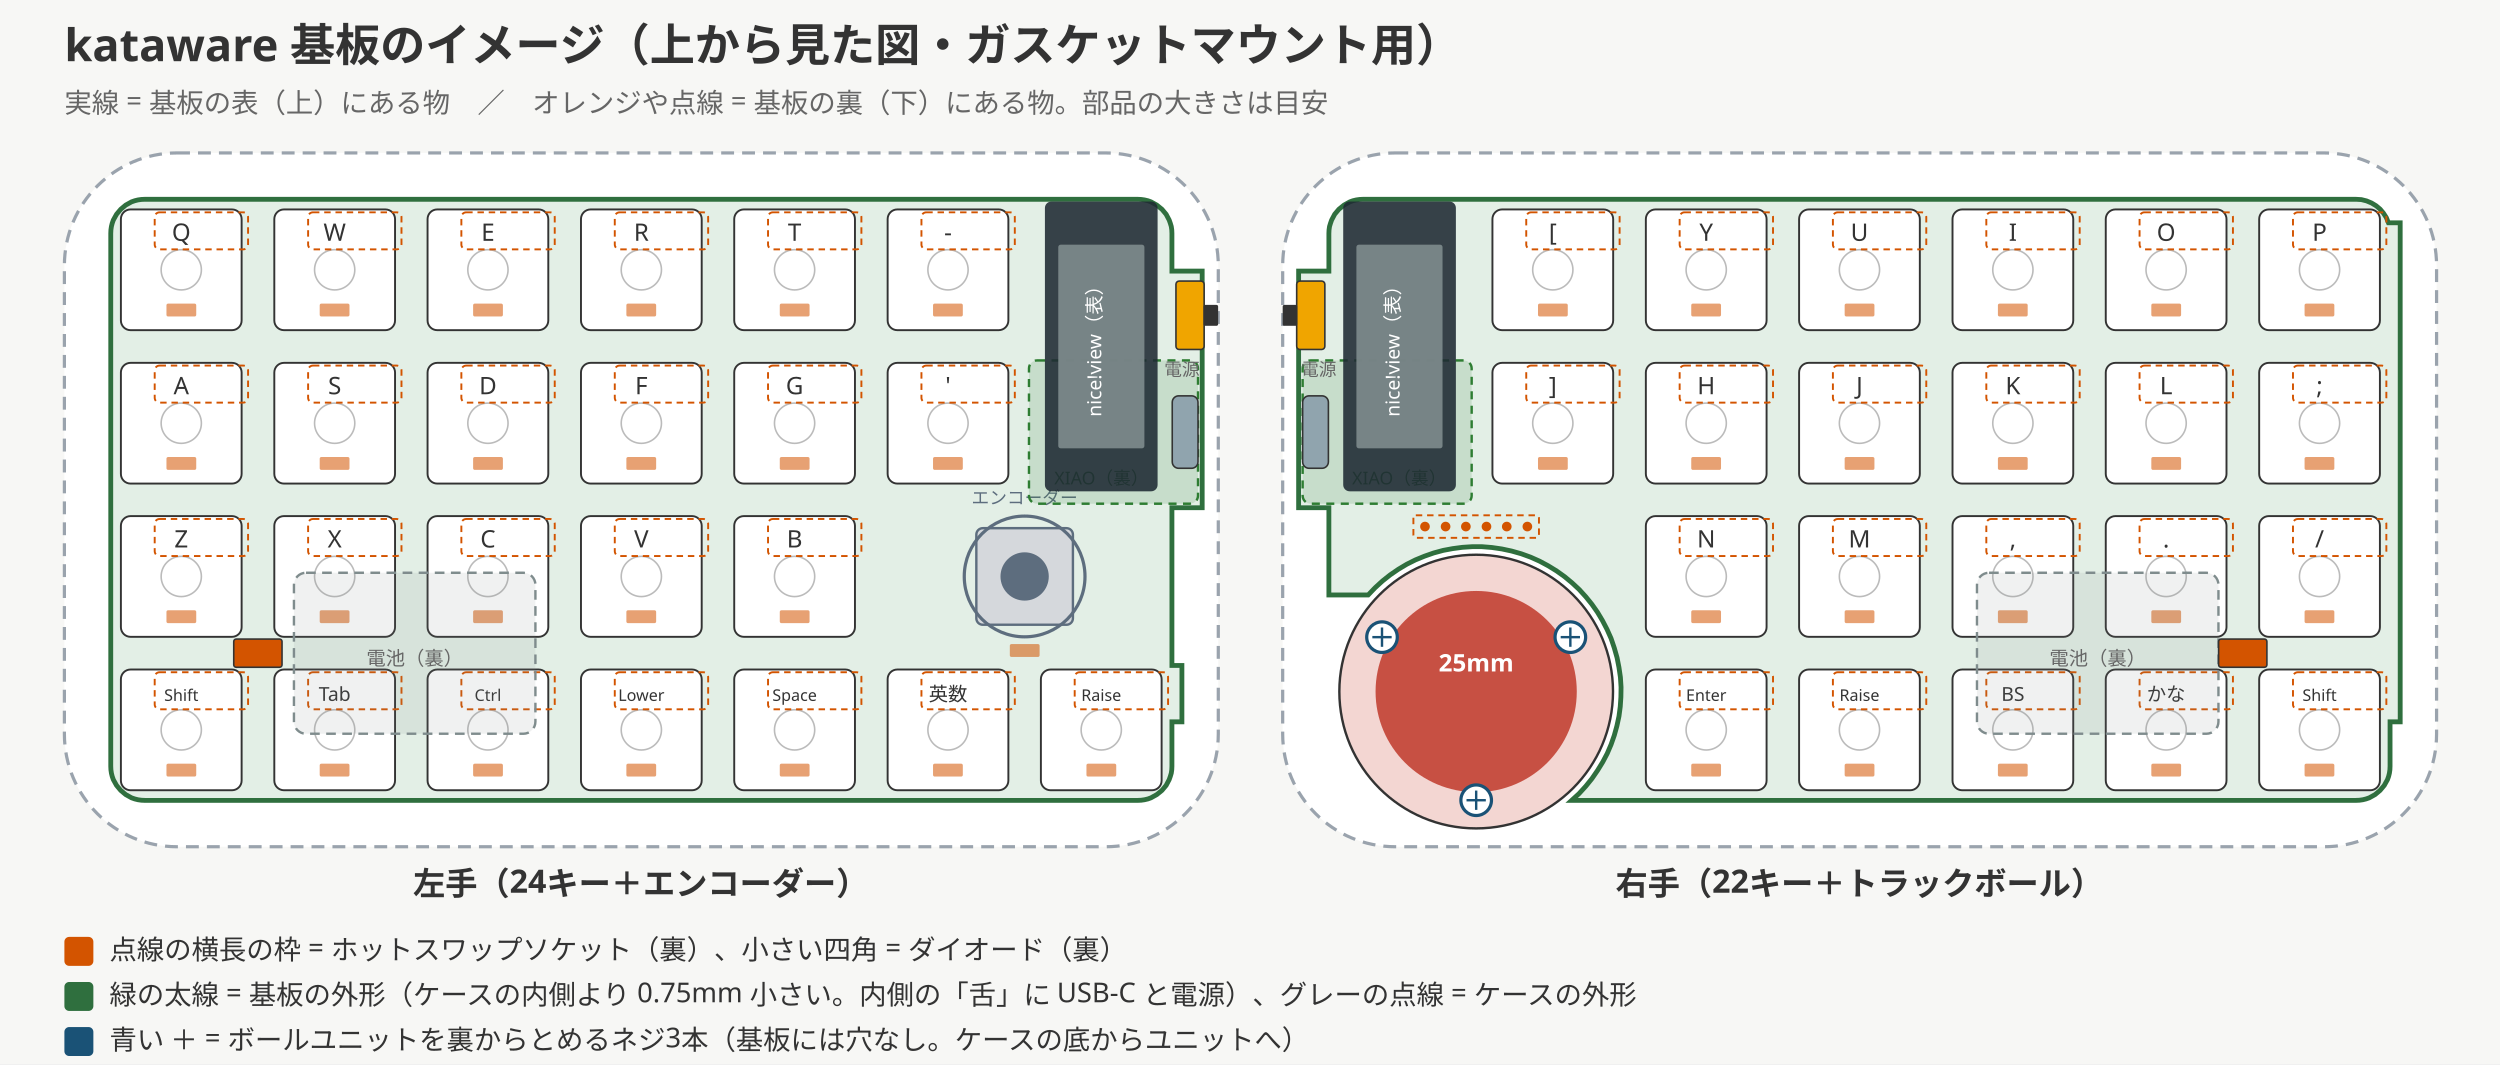
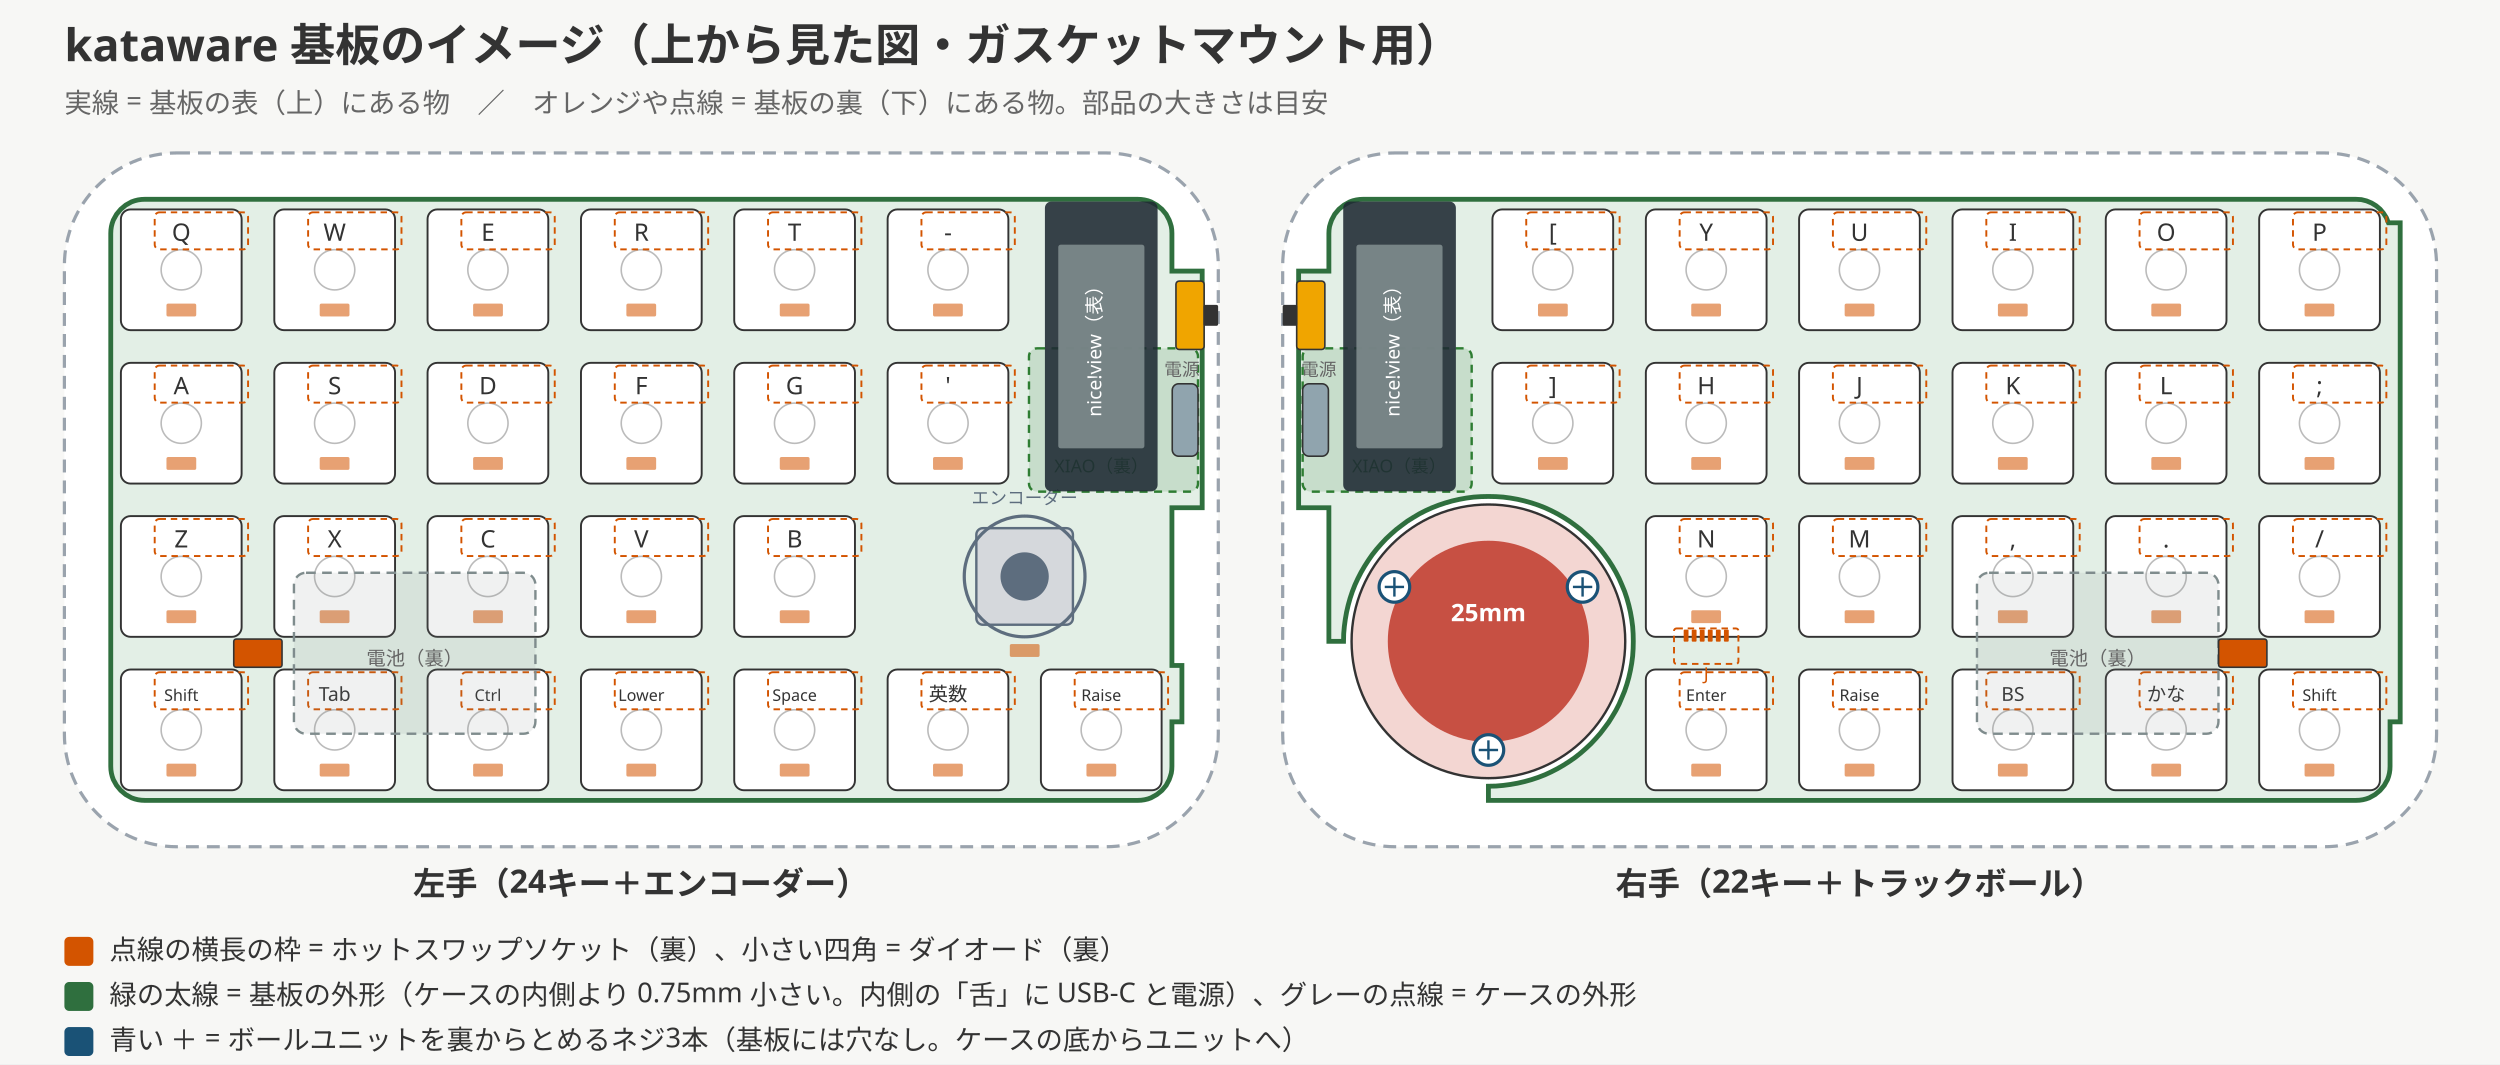
<svg xmlns="http://www.w3.org/2000/svg" width="1553" height="661" viewBox="0 0 1553 661" font-family="IPAPGothic, IPAGothic, sans-serif">
  <rect width="100%" height="100%" fill="#f7f7f5" />
  <text x="40" y="38" font-size="28" font-weight="bold" fill="#333">kataware 基板のイメージ（上から見た図・ガスケットマウント用）</text>
  <text x="40" y="70" font-size="17" fill="#666">実線 = 基板の表（上）にある物　／　オレンジや点線 = 基板の裏（下）にある物。部品の大きさは目安</text>
  <rect x="40.0" y="95.0" width="716.8" height="431.0" rx="70.0" fill="#ffffff" fill-opacity="1.0" stroke="#9aa3ad" stroke-width="2" stroke-dasharray="8 5" />
  <path d="M90.0,497.2 L87.8,497.1 L85.7,496.8 L83.7,496.3 L81.7,495.6 L78.1,493.6 L75.0,491.0 L72.4,487.9 L70.4,484.3 L69.7,482.3 L69.2,480.3 L68.9,478.2 L68.8,476.0 L68.8,145.0 L68.9,142.8 L69.2,140.7 L69.7,138.7 L70.4,136.7 L72.4,133.1 L75.0,130.0 L78.1,127.4 L81.7,125.4 L83.7,124.7 L85.7,124.2 L87.8,123.9 L90.0,123.8 L706.8,123.8 L708.9,123.9 L711.0,124.2 L713.1,124.7 L715.0,125.4 L718.6,127.4 L721.8,130.0 L724.4,133.1 L726.3,136.7 L727.0,138.7 L727.6,140.7 L727.9,142.8 L728.0,145.0 L728.0,168.4 L746.8,168.4 L746.8,315.4 L728.0,315.4 L728.0,413.4 L734.2,413.4 L734.2,448.4 L728.0,448.4 L728.0,476.0 L727.9,478.2 L727.6,480.3 L727.0,482.3 L726.3,484.3 L724.4,487.9 L721.8,491.0 L718.6,493.6 L715.0,495.6 L713.1,496.3 L711.0,496.8 L708.9,497.1 L706.8,497.2 L90.0,497.2 Z" fill="#e3efe6" stroke="#2f6f3e" stroke-width="3" />
  <rect x="75.1" y="415.9" width="75.0" height="75.0" rx="6.0" fill="#ffffff" fill-opacity="1.0" stroke="#333" stroke-width="1.2" />
  <circle cx="112.6" cy="453.4" r="12.5" fill="none" fill-opacity="1.0" stroke="#bbb" stroke-width="1" />
  <text x="112.6" y="435.4" font-size="10" text-anchor="middle" fill="#333" font-weight="normal">Shift</text>
  <rect x="96.1" y="417.6" width="58.0" height="23.0" rx="3.0" fill="none" fill-opacity="1.0" stroke="#d35400" stroke-width="1.2" stroke-dasharray="4 3" />
  <rect x="103.4" y="474.4" width="18.5" height="8.0" rx="1.0" fill="#d35400" fill-opacity="0.55" />
  <rect x="75.1" y="320.6" width="75.0" height="75.0" rx="6.0" fill="#ffffff" fill-opacity="1.0" stroke="#333" stroke-width="1.2" />
  <circle cx="112.6" cy="358.1" r="12.5" fill="none" fill-opacity="1.0" stroke="#bbb" stroke-width="1" />
  <text x="112.6" y="340.1" font-size="15" text-anchor="middle" fill="#333" font-weight="normal">Z</text>
  <rect x="96.1" y="322.4" width="58.0" height="23.0" rx="3.0" fill="none" fill-opacity="1.0" stroke="#d35400" stroke-width="1.2" stroke-dasharray="4 3" />
  <rect x="103.4" y="379.1" width="18.5" height="8.0" rx="1.0" fill="#d35400" fill-opacity="0.55" />
  <rect x="75.1" y="225.4" width="75.0" height="75.0" rx="6.0" fill="#ffffff" fill-opacity="1.0" stroke="#333" stroke-width="1.2" />
  <circle cx="112.6" cy="262.9" r="12.5" fill="none" fill-opacity="1.0" stroke="#bbb" stroke-width="1" />
  <text x="112.6" y="244.9" font-size="15" text-anchor="middle" fill="#333" font-weight="normal">A</text>
  <rect x="96.1" y="227.1" width="58.0" height="23.0" rx="3.0" fill="none" fill-opacity="1.0" stroke="#d35400" stroke-width="1.2" stroke-dasharray="4 3" />
  <rect x="103.4" y="283.9" width="18.5" height="8.0" rx="1.0" fill="#d35400" fill-opacity="0.55" />
  <rect x="75.1" y="130.1" width="75.0" height="75.0" rx="6.0" fill="#ffffff" fill-opacity="1.0" stroke="#333" stroke-width="1.2" />
  <circle cx="112.6" cy="167.6" r="12.5" fill="none" fill-opacity="1.0" stroke="#bbb" stroke-width="1" />
  <text x="112.6" y="149.6" font-size="15" text-anchor="middle" fill="#333" font-weight="normal">Q</text>
  <rect x="96.1" y="131.9" width="58.0" height="23.0" rx="3.0" fill="none" fill-opacity="1.0" stroke="#d35400" stroke-width="1.2" stroke-dasharray="4 3" />
  <rect x="103.4" y="188.6" width="18.5" height="8.0" rx="1.0" fill="#d35400" fill-opacity="0.55" />
  <rect x="170.4" y="415.9" width="75.0" height="75.0" rx="6.0" fill="#ffffff" fill-opacity="1.0" stroke="#333" stroke-width="1.2" />
  <circle cx="207.9" cy="453.4" r="12.5" fill="none" fill-opacity="1.0" stroke="#bbb" stroke-width="1" />
  <text x="207.9" y="435.4" font-size="12" text-anchor="middle" fill="#333" font-weight="normal">Tab</text>
  <rect x="191.4" y="417.6" width="58.0" height="23.0" rx="3.0" fill="none" fill-opacity="1.0" stroke="#d35400" stroke-width="1.2" stroke-dasharray="4 3" />
  <rect x="198.6" y="474.4" width="18.5" height="8.0" rx="1.0" fill="#d35400" fill-opacity="0.55" />
  <rect x="170.4" y="320.6" width="75.0" height="75.0" rx="6.0" fill="#ffffff" fill-opacity="1.0" stroke="#333" stroke-width="1.2" />
  <circle cx="207.9" cy="358.1" r="12.5" fill="none" fill-opacity="1.0" stroke="#bbb" stroke-width="1" />
  <text x="207.9" y="340.1" font-size="15" text-anchor="middle" fill="#333" font-weight="normal">X</text>
  <rect x="191.4" y="322.4" width="58.0" height="23.0" rx="3.0" fill="none" fill-opacity="1.0" stroke="#d35400" stroke-width="1.2" stroke-dasharray="4 3" />
  <rect x="198.6" y="379.1" width="18.5" height="8.0" rx="1.0" fill="#d35400" fill-opacity="0.55" />
  <rect x="170.4" y="225.4" width="75.0" height="75.0" rx="6.0" fill="#ffffff" fill-opacity="1.0" stroke="#333" stroke-width="1.2" />
  <circle cx="207.9" cy="262.9" r="12.5" fill="none" fill-opacity="1.0" stroke="#bbb" stroke-width="1" />
  <text x="207.9" y="244.9" font-size="15" text-anchor="middle" fill="#333" font-weight="normal">S</text>
  <rect x="191.4" y="227.1" width="58.0" height="23.0" rx="3.0" fill="none" fill-opacity="1.0" stroke="#d35400" stroke-width="1.2" stroke-dasharray="4 3" />
  <rect x="198.6" y="283.9" width="18.5" height="8.0" rx="1.0" fill="#d35400" fill-opacity="0.55" />
  <rect x="170.4" y="130.1" width="75.0" height="75.0" rx="6.0" fill="#ffffff" fill-opacity="1.0" stroke="#333" stroke-width="1.2" />
  <circle cx="207.9" cy="167.6" r="12.5" fill="none" fill-opacity="1.0" stroke="#bbb" stroke-width="1" />
  <text x="207.9" y="149.6" font-size="15" text-anchor="middle" fill="#333" font-weight="normal">W</text>
  <rect x="191.4" y="131.9" width="58.0" height="23.0" rx="3.0" fill="none" fill-opacity="1.0" stroke="#d35400" stroke-width="1.2" stroke-dasharray="4 3" />
  <rect x="198.6" y="188.6" width="18.5" height="8.0" rx="1.0" fill="#d35400" fill-opacity="0.55" />
  <rect x="265.6" y="415.9" width="75.0" height="75.0" rx="6.0" fill="#ffffff" fill-opacity="1.0" stroke="#333" stroke-width="1.2" />
  <circle cx="303.1" cy="453.4" r="12.5" fill="none" fill-opacity="1.0" stroke="#bbb" stroke-width="1" />
  <text x="303.1" y="435.4" font-size="10" text-anchor="middle" fill="#333" font-weight="normal">Ctrl</text>
  <rect x="286.6" y="417.6" width="58.0" height="23.0" rx="3.0" fill="none" fill-opacity="1.0" stroke="#d35400" stroke-width="1.2" stroke-dasharray="4 3" />
  <rect x="293.9" y="474.4" width="18.5" height="8.0" rx="1.0" fill="#d35400" fill-opacity="0.55" />
  <rect x="265.6" y="320.6" width="75.0" height="75.0" rx="6.0" fill="#ffffff" fill-opacity="1.0" stroke="#333" stroke-width="1.2" />
  <circle cx="303.1" cy="358.1" r="12.5" fill="none" fill-opacity="1.0" stroke="#bbb" stroke-width="1" />
  <text x="303.1" y="340.1" font-size="15" text-anchor="middle" fill="#333" font-weight="normal">C</text>
  <rect x="286.6" y="322.4" width="58.0" height="23.0" rx="3.0" fill="none" fill-opacity="1.0" stroke="#d35400" stroke-width="1.2" stroke-dasharray="4 3" />
  <rect x="293.9" y="379.1" width="18.5" height="8.0" rx="1.0" fill="#d35400" fill-opacity="0.55" />
  <rect x="265.6" y="225.4" width="75.0" height="75.0" rx="6.0" fill="#ffffff" fill-opacity="1.0" stroke="#333" stroke-width="1.2" />
  <circle cx="303.1" cy="262.9" r="12.5" fill="none" fill-opacity="1.0" stroke="#bbb" stroke-width="1" />
  <text x="303.1" y="244.9" font-size="15" text-anchor="middle" fill="#333" font-weight="normal">D</text>
  <rect x="286.6" y="227.1" width="58.0" height="23.0" rx="3.0" fill="none" fill-opacity="1.0" stroke="#d35400" stroke-width="1.2" stroke-dasharray="4 3" />
  <rect x="293.9" y="283.9" width="18.5" height="8.0" rx="1.0" fill="#d35400" fill-opacity="0.55" />
  <rect x="265.6" y="130.1" width="75.0" height="75.0" rx="6.0" fill="#ffffff" fill-opacity="1.0" stroke="#333" stroke-width="1.2" />
  <circle cx="303.1" cy="167.6" r="12.5" fill="none" fill-opacity="1.0" stroke="#bbb" stroke-width="1" />
  <text x="303.1" y="149.6" font-size="15" text-anchor="middle" fill="#333" font-weight="normal">E</text>
  <rect x="286.6" y="131.9" width="58.0" height="23.0" rx="3.0" fill="none" fill-opacity="1.0" stroke="#d35400" stroke-width="1.2" stroke-dasharray="4 3" />
  <rect x="293.9" y="188.6" width="18.5" height="8.0" rx="1.0" fill="#d35400" fill-opacity="0.55" />
  <rect x="360.9" y="415.9" width="75.0" height="75.0" rx="6.0" fill="#ffffff" fill-opacity="1.0" stroke="#333" stroke-width="1.2" />
  <circle cx="398.4" cy="453.4" r="12.5" fill="none" fill-opacity="1.0" stroke="#bbb" stroke-width="1" />
  <text x="398.4" y="435.4" font-size="10" text-anchor="middle" fill="#333" font-weight="normal">Lower</text>
  <rect x="381.9" y="417.6" width="58.0" height="23.0" rx="3.0" fill="none" fill-opacity="1.0" stroke="#d35400" stroke-width="1.2" stroke-dasharray="4 3" />
  <rect x="389.1" y="474.4" width="18.5" height="8.0" rx="1.0" fill="#d35400" fill-opacity="0.55" />
  <rect x="360.9" y="320.6" width="75.0" height="75.0" rx="6.0" fill="#ffffff" fill-opacity="1.0" stroke="#333" stroke-width="1.2" />
  <circle cx="398.4" cy="358.1" r="12.5" fill="none" fill-opacity="1.0" stroke="#bbb" stroke-width="1" />
  <text x="398.4" y="340.1" font-size="15" text-anchor="middle" fill="#333" font-weight="normal">V</text>
  <rect x="381.9" y="322.4" width="58.0" height="23.0" rx="3.0" fill="none" fill-opacity="1.0" stroke="#d35400" stroke-width="1.2" stroke-dasharray="4 3" />
  <rect x="389.1" y="379.1" width="18.5" height="8.0" rx="1.0" fill="#d35400" fill-opacity="0.55" />
  <rect x="360.9" y="225.4" width="75.0" height="75.0" rx="6.0" fill="#ffffff" fill-opacity="1.0" stroke="#333" stroke-width="1.2" />
  <circle cx="398.4" cy="262.9" r="12.5" fill="none" fill-opacity="1.0" stroke="#bbb" stroke-width="1" />
  <text x="398.4" y="244.9" font-size="15" text-anchor="middle" fill="#333" font-weight="normal">F</text>
  <rect x="381.9" y="227.1" width="58.0" height="23.0" rx="3.0" fill="none" fill-opacity="1.0" stroke="#d35400" stroke-width="1.2" stroke-dasharray="4 3" />
  <rect x="389.1" y="283.9" width="18.5" height="8.0" rx="1.0" fill="#d35400" fill-opacity="0.55" />
  <rect x="360.9" y="130.1" width="75.0" height="75.0" rx="6.0" fill="#ffffff" fill-opacity="1.0" stroke="#333" stroke-width="1.2" />
  <circle cx="398.4" cy="167.6" r="12.5" fill="none" fill-opacity="1.0" stroke="#bbb" stroke-width="1" />
  <text x="398.4" y="149.6" font-size="15" text-anchor="middle" fill="#333" font-weight="normal">R</text>
  <rect x="381.9" y="131.9" width="58.0" height="23.0" rx="3.0" fill="none" fill-opacity="1.0" stroke="#d35400" stroke-width="1.2" stroke-dasharray="4 3" />
  <rect x="389.1" y="188.6" width="18.5" height="8.0" rx="1.0" fill="#d35400" fill-opacity="0.55" />
  <rect x="456.1" y="415.9" width="75.0" height="75.0" rx="6.0" fill="#ffffff" fill-opacity="1.0" stroke="#333" stroke-width="1.2" />
  <circle cx="493.6" cy="453.4" r="12.5" fill="none" fill-opacity="1.0" stroke="#bbb" stroke-width="1" />
  <text x="493.6" y="435.4" font-size="10" text-anchor="middle" fill="#333" font-weight="normal">Space</text>
  <rect x="477.1" y="417.6" width="58.0" height="23.0" rx="3.0" fill="none" fill-opacity="1.0" stroke="#d35400" stroke-width="1.2" stroke-dasharray="4 3" />
  <rect x="484.4" y="474.4" width="18.5" height="8.0" rx="1.0" fill="#d35400" fill-opacity="0.55" />
  <rect x="456.1" y="320.6" width="75.0" height="75.0" rx="6.0" fill="#ffffff" fill-opacity="1.0" stroke="#333" stroke-width="1.2" />
  <circle cx="493.6" cy="358.1" r="12.5" fill="none" fill-opacity="1.0" stroke="#bbb" stroke-width="1" />
  <text x="493.6" y="340.1" font-size="15" text-anchor="middle" fill="#333" font-weight="normal">B</text>
  <rect x="477.1" y="322.4" width="58.0" height="23.0" rx="3.0" fill="none" fill-opacity="1.0" stroke="#d35400" stroke-width="1.2" stroke-dasharray="4 3" />
  <rect x="484.4" y="379.1" width="18.5" height="8.0" rx="1.0" fill="#d35400" fill-opacity="0.55" />
  <rect x="456.1" y="225.4" width="75.0" height="75.0" rx="6.0" fill="#ffffff" fill-opacity="1.0" stroke="#333" stroke-width="1.2" />
  <circle cx="493.6" cy="262.9" r="12.5" fill="none" fill-opacity="1.0" stroke="#bbb" stroke-width="1" />
  <text x="493.6" y="244.9" font-size="15" text-anchor="middle" fill="#333" font-weight="normal">G</text>
  <rect x="477.1" y="227.1" width="58.0" height="23.0" rx="3.0" fill="none" fill-opacity="1.0" stroke="#d35400" stroke-width="1.2" stroke-dasharray="4 3" />
  <rect x="484.4" y="283.9" width="18.5" height="8.0" rx="1.0" fill="#d35400" fill-opacity="0.55" />
  <rect x="456.1" y="130.1" width="75.0" height="75.0" rx="6.0" fill="#ffffff" fill-opacity="1.0" stroke="#333" stroke-width="1.2" />
  <circle cx="493.6" cy="167.6" r="12.5" fill="none" fill-opacity="1.0" stroke="#bbb" stroke-width="1" />
  <text x="493.6" y="149.6" font-size="15" text-anchor="middle" fill="#333" font-weight="normal">T</text>
  <rect x="477.1" y="131.9" width="58.0" height="23.0" rx="3.0" fill="none" fill-opacity="1.0" stroke="#d35400" stroke-width="1.2" stroke-dasharray="4 3" />
  <rect x="484.4" y="188.6" width="18.5" height="8.0" rx="1.0" fill="#d35400" fill-opacity="0.55" />
  <rect x="551.4" y="415.9" width="75.0" height="75.0" rx="6.0" fill="#ffffff" fill-opacity="1.0" stroke="#333" stroke-width="1.2" />
  <circle cx="588.9" cy="453.4" r="12.5" fill="none" fill-opacity="1.0" stroke="#bbb" stroke-width="1" />
  <text x="588.9" y="435.4" font-size="12" text-anchor="middle" fill="#333" font-weight="normal">英数</text>
  <rect x="572.4" y="417.6" width="58.0" height="23.0" rx="3.0" fill="none" fill-opacity="1.0" stroke="#d35400" stroke-width="1.2" stroke-dasharray="4 3" />
  <rect x="579.6" y="474.4" width="18.5" height="8.0" rx="1.0" fill="#d35400" fill-opacity="0.55" />
  <rect x="551.4" y="225.4" width="75.0" height="75.0" rx="6.0" fill="#ffffff" fill-opacity="1.0" stroke="#333" stroke-width="1.2" />
  <circle cx="588.9" cy="262.9" r="12.5" fill="none" fill-opacity="1.0" stroke="#bbb" stroke-width="1" />
  <text x="588.9" y="244.9" font-size="15" text-anchor="middle" fill="#333" font-weight="normal">'</text>
  <rect x="572.4" y="227.1" width="58.0" height="23.0" rx="3.0" fill="none" fill-opacity="1.0" stroke="#d35400" stroke-width="1.2" stroke-dasharray="4 3" />
  <rect x="579.6" y="283.9" width="18.5" height="8.0" rx="1.0" fill="#d35400" fill-opacity="0.55" />
  <rect x="551.4" y="130.1" width="75.0" height="75.0" rx="6.0" fill="#ffffff" fill-opacity="1.0" stroke="#333" stroke-width="1.2" />
  <circle cx="588.9" cy="167.6" r="12.5" fill="none" fill-opacity="1.0" stroke="#bbb" stroke-width="1" />
  <text x="588.9" y="149.6" font-size="15" text-anchor="middle" fill="#333" font-weight="normal">-</text>
  <rect x="572.4" y="131.9" width="58.0" height="23.0" rx="3.0" fill="none" fill-opacity="1.0" stroke="#d35400" stroke-width="1.2" stroke-dasharray="4 3" />
  <rect x="579.6" y="188.6" width="18.5" height="8.0" rx="1.0" fill="#d35400" fill-opacity="0.55" />
  <rect x="646.6" y="415.9" width="75.0" height="75.0" rx="6.0" fill="#ffffff" fill-opacity="1.0" stroke="#333" stroke-width="1.2" />
  <circle cx="684.1" cy="453.4" r="12.5" fill="none" fill-opacity="1.0" stroke="#bbb" stroke-width="1" />
  <text x="684.1" y="435.4" font-size="10" text-anchor="middle" fill="#333" font-weight="normal">Raise</text>
  <rect x="667.6" y="417.6" width="58.0" height="23.0" rx="3.0" fill="none" fill-opacity="1.0" stroke="#d35400" stroke-width="1.2" stroke-dasharray="4 3" />
  <rect x="674.9" y="474.4" width="18.5" height="8.0" rx="1.0" fill="#d35400" fill-opacity="0.55" />
  <rect x="606.5" y="328.1" width="60.0" height="60.0" rx="4.0" fill="#d5d8dc" fill-opacity="1.0" stroke="#5d6d7e" stroke-width="1.5" />
  <circle cx="636.5" cy="358.1" r="37.5" fill="none" fill-opacity="1.0" stroke="#5d6d7e" stroke-width="2" />
  <circle cx="636.5" cy="358.1" r="15.0" fill="#5d6d7e" fill-opacity="1.0" />
  <rect x="627.3" y="400.1" width="18.5" height="8.0" rx="1.0" fill="#d35400" fill-opacity="0.55" />
  <text x="636.5" y="313.1" font-size="11" text-anchor="middle" fill="#5d6d7e" font-weight="normal">エンコーダー</text>
-   <rect x="639.2" y="223.9" width="105.0" height="89.0" rx="5.0" fill="#2e7d32" fill-opacity="0.15" stroke="#2e7d32" stroke-width="1.5" stroke-dasharray="5 4" />
-   <rect x="728.2" y="245.9" width="16.0" height="45.0" rx="4.0" fill="#90a4ae" fill-opacity="1.0" stroke="#333" stroke-width="1" />
-   <text x="684.2" y="300.9" font-size="11" text-anchor="middle" fill="#2e7d32" font-weight="normal">XIAO（裏）</text>
+   <rect x="639.2" y="216.4" width="105.0" height="89.0" rx="5.0" fill="#2e7d32" fill-opacity="0.15" stroke="#2e7d32" stroke-width="1.5" stroke-dasharray="5 4" />
+   <rect x="728.2" y="238.4" width="16.0" height="45.0" rx="4.0" fill="#90a4ae" fill-opacity="1.0" stroke="#333" stroke-width="1" />
+   <text x="684.2" y="293.4" font-size="11" text-anchor="middle" fill="#2e7d32" font-weight="normal">XIAO（裏）</text>
  <rect x="649.1" y="125.2" width="70.0" height="180.0" rx="4.0" fill="#1f2a33" fill-opacity="0.88" />
  <rect x="657.4" y="152.0" width="53.5" height="126.5" rx="1.5" fill="#7f8c8d" fill-opacity="0.9" />
  <text x="684.1" y="215.2" font-size="12" fill="#fff" text-anchor="middle" transform="rotate(-90 684.1 215.2)">nice!view（表）</text>
  <rect x="730.5" y="174.6" width="17.5" height="42.5" rx="2.0" fill="#f0a500" fill-opacity="1.0" stroke="#333" stroke-width="1" />
  <rect x="747.7" y="189.4" width="9.0" height="13.0" rx="1.0" fill="#333" fill-opacity="1.0" />
  <text x="734.2" y="233.4" font-size="11" text-anchor="middle" fill="#666" font-weight="normal">電源</text>
  <rect x="182.6" y="355.8" width="150.0" height="100.0" rx="7.5" fill="#7f8c8d" fill-opacity="0.12" stroke="#7f8c8d" stroke-width="1.5" stroke-dasharray="6 4" />
  <text x="257.6" y="413.2" font-size="12" text-anchor="middle" fill="#666" font-weight="normal">電池（裏）</text>
  <rect x="145.2" y="397.0" width="30.0" height="17.5" rx="1.5" fill="#d35400" fill-opacity="1.0" stroke="#333" stroke-width="1" />
  <rect x="796.8" y="95.0" width="716.8" height="431.0" rx="70.0" fill="#ffffff" fill-opacity="1.0" stroke="#9aa3ad" stroke-width="2" stroke-dasharray="8 5" />
-   <path d="M976.3,497.2 L980.9,493.0 L985.1,488.4 L988.9,483.7 L992.4,478.6 L995.6,473.4 L998.4,468.1 L1000.8,462.5 L1002.8,456.8 L1004.4,451.0 L1005.7,445.0 L1006.5,439.0 L1006.9,433.0 L1007.0,426.9 L1006.6,420.7 L1005.7,414.6 L1004.5,408.5 L1002.8,402.5 L1000.8,396.6 L998.3,391.0 L995.5,385.6 L992.4,380.4 L988.9,375.4 L985.1,370.7 L981.0,366.2 L976.6,362.1 L971.9,358.2 L967.0,354.7 L961.8,351.5 L956.4,348.6 L950.8,346.1 L945.0,344.0 L939.0,342.3 L932.9,341.0 L926.7,340.1 L920.6,339.6 L914.5,339.6 L908.4,340.0 L902.4,340.8 L896.5,341.9 L890.6,343.5 L884.9,345.5 L879.3,347.8 L873.9,350.5 L868.7,353.6 L863.6,357.1 L858.8,360.9 L854.2,365.1 L849.9,369.6 L825.5,369.6 L825.5,315.4 L806.7,315.4 L806.7,168.4 L825.5,168.4 L825.5,145.0 L825.6,142.8 L825.9,140.7 L826.5,138.7 L827.2,136.7 L829.1,133.1 L831.7,130.0 L834.9,127.4 L838.5,125.4 L840.4,124.7 L842.5,124.2 L844.6,123.9 L846.7,123.8 L1463.5,123.8 L1466.9,124.0 L1470.1,124.8 L1473.2,126.1 L1476.0,127.8 L1478.5,129.9 L1480.6,132.4 L1482.4,135.2 L1483.7,138.4 L1491.0,138.4 L1491.0,448.4 L1484.7,448.4 L1484.7,476.0 L1484.6,478.2 L1484.3,480.3 L1483.8,482.3 L1483.1,484.3 L1481.1,487.9 L1478.5,491.0 L1475.4,493.6 L1471.8,495.6 L1469.8,496.3 L1467.8,496.8 L1465.7,497.1 L1463.5,497.2 L976.3,497.2 Z" fill="#e3efe6" stroke="#2f6f3e" stroke-width="3" />
+   <path d="M924.6,497.2 L924.6,488.4 L929.3,488.3 L933.8,487.9 L938.3,487.3 L942.8,486.5 L947.1,485.5 L951.4,484.3 L955.6,482.9 L959.7,481.3 L963.6,479.5 L967.5,477.5 L971.3,475.3 L974.9,473.0 L978.5,470.5 L981.9,467.8 L985.1,465.0 L988.3,462.0 L991.2,458.9 L994.1,455.6 L996.7,452.2 L999.3,448.7 L1001.6,445.0 L1003.8,441.3 L1005.8,437.4 L1007.5,433.4 L1009.2,429.3 L1010.6,425.1 L1011.8,420.9 L1012.8,416.5 L1013.6,412.1 L1014.2,407.6 L1014.5,403.0 L1014.6,398.4 L1014.5,393.7 L1014.2,389.2 L1013.6,384.7 L1012.8,380.2 L1011.8,375.9 L1010.6,371.6 L1009.2,367.4 L1007.5,363.3 L1005.8,359.4 L1003.8,355.5 L1001.6,351.7 L999.3,348.1 L996.7,344.5 L994.1,341.1 L991.2,337.9 L988.3,334.7 L985.1,331.8 L981.9,328.9 L978.5,326.3 L974.9,323.7 L971.3,321.4 L967.5,319.2 L963.6,317.2 L959.7,315.4 L955.6,313.8 L951.4,312.4 L947.1,311.2 L942.8,310.2 L938.3,309.4 L933.8,308.8 L929.3,308.5 L924.6,308.4 L920.0,308.5 L915.4,308.8 L910.9,309.4 L906.5,310.2 L902.1,311.2 L897.9,312.4 L893.7,313.8 L889.6,315.4 L885.6,317.2 L881.7,319.2 L878.0,321.4 L874.3,323.7 L870.8,326.3 L867.4,328.9 L864.1,331.8 L861.0,334.7 L858.0,337.9 L855.2,341.1 L852.5,344.5 L850.0,348.1 L847.7,351.7 L845.5,355.5 L843.5,359.4 L841.7,363.3 L840.1,367.4 L838.7,371.6 L837.5,375.9 L836.5,380.2 L835.7,384.7 L835.1,389.2 L834.7,393.7 L834.6,398.4 L825.5,398.4 L825.5,315.4 L806.7,315.4 L806.7,168.4 L825.5,168.4 L825.5,145.0 L825.6,142.8 L825.9,140.7 L826.5,138.7 L827.2,136.7 L829.1,133.1 L831.7,130.0 L834.9,127.4 L838.5,125.4 L840.4,124.7 L842.5,124.2 L844.6,123.9 L846.7,123.8 L1463.5,123.8 L1466.9,124.0 L1470.1,124.8 L1473.2,126.1 L1476.0,127.8 L1478.5,129.9 L1480.6,132.4 L1482.4,135.2 L1483.7,138.4 L1491.0,138.4 L1491.0,448.4 L1484.7,448.4 L1484.7,476.0 L1484.6,478.2 L1484.3,480.3 L1483.8,482.3 L1483.1,484.3 L1481.1,487.9 L1478.5,491.0 L1475.4,493.6 L1471.8,495.6 L1469.8,496.3 L1467.8,496.8 L1465.7,497.1 L1463.5,497.2 L924.6,497.2 Z" fill="#e3efe6" stroke="#2f6f3e" stroke-width="3" />
  <rect x="1022.4" y="415.9" width="75.0" height="75.0" rx="6.0" fill="#ffffff" fill-opacity="1.0" stroke="#333" stroke-width="1.2" />
  <circle cx="1059.9" cy="453.4" r="12.5" fill="none" fill-opacity="1.0" stroke="#bbb" stroke-width="1" />
  <text x="1059.9" y="435.4" font-size="10" text-anchor="middle" fill="#333" font-weight="normal">Enter</text>
  <rect x="1043.4" y="417.6" width="58.0" height="23.0" rx="3.0" fill="none" fill-opacity="1.0" stroke="#d35400" stroke-width="1.2" stroke-dasharray="4 3" />
  <rect x="1050.6" y="474.4" width="18.5" height="8.0" rx="1.0" fill="#d35400" fill-opacity="0.55" />
  <rect x="1117.6" y="415.9" width="75.0" height="75.0" rx="6.0" fill="#ffffff" fill-opacity="1.0" stroke="#333" stroke-width="1.2" />
  <circle cx="1155.1" cy="453.4" r="12.5" fill="none" fill-opacity="1.0" stroke="#bbb" stroke-width="1" />
  <text x="1155.1" y="435.4" font-size="10" text-anchor="middle" fill="#333" font-weight="normal">Raise</text>
  <rect x="1138.6" y="417.6" width="58.0" height="23.0" rx="3.0" fill="none" fill-opacity="1.0" stroke="#d35400" stroke-width="1.2" stroke-dasharray="4 3" />
  <rect x="1145.9" y="474.4" width="18.5" height="8.0" rx="1.0" fill="#d35400" fill-opacity="0.55" />
  <rect x="1212.9" y="415.9" width="75.0" height="75.0" rx="6.0" fill="#ffffff" fill-opacity="1.0" stroke="#333" stroke-width="1.2" />
  <circle cx="1250.4" cy="453.4" r="12.5" fill="none" fill-opacity="1.0" stroke="#bbb" stroke-width="1" />
  <text x="1250.4" y="435.4" font-size="12" text-anchor="middle" fill="#333" font-weight="normal">BS</text>
  <rect x="1233.9" y="417.6" width="58.0" height="23.0" rx="3.0" fill="none" fill-opacity="1.0" stroke="#d35400" stroke-width="1.2" stroke-dasharray="4 3" />
  <rect x="1241.1" y="474.4" width="18.5" height="8.0" rx="1.0" fill="#d35400" fill-opacity="0.55" />
  <rect x="1308.1" y="415.9" width="75.0" height="75.0" rx="6.0" fill="#ffffff" fill-opacity="1.0" stroke="#333" stroke-width="1.2" />
  <circle cx="1345.6" cy="453.4" r="12.5" fill="none" fill-opacity="1.0" stroke="#bbb" stroke-width="1" />
  <text x="1345.6" y="435.4" font-size="12" text-anchor="middle" fill="#333" font-weight="normal">かな</text>
  <rect x="1329.1" y="417.6" width="58.0" height="23.0" rx="3.0" fill="none" fill-opacity="1.0" stroke="#d35400" stroke-width="1.2" stroke-dasharray="4 3" />
  <rect x="1336.4" y="474.4" width="18.5" height="8.0" rx="1.0" fill="#d35400" fill-opacity="0.55" />
  <rect x="1403.4" y="415.9" width="75.0" height="75.0" rx="6.0" fill="#ffffff" fill-opacity="1.0" stroke="#333" stroke-width="1.2" />
  <circle cx="1440.9" cy="453.4" r="12.5" fill="none" fill-opacity="1.0" stroke="#bbb" stroke-width="1" />
  <text x="1440.9" y="435.4" font-size="10" text-anchor="middle" fill="#333" font-weight="normal">Shift</text>
  <rect x="1424.4" y="417.6" width="58.0" height="23.0" rx="3.0" fill="none" fill-opacity="1.0" stroke="#d35400" stroke-width="1.2" stroke-dasharray="4 3" />
  <rect x="1431.6" y="474.4" width="18.5" height="8.0" rx="1.0" fill="#d35400" fill-opacity="0.55" />
  <rect x="1022.4" y="320.6" width="75.0" height="75.0" rx="6.0" fill="#ffffff" fill-opacity="1.0" stroke="#333" stroke-width="1.2" />
  <circle cx="1059.9" cy="358.1" r="12.5" fill="none" fill-opacity="1.0" stroke="#bbb" stroke-width="1" />
  <text x="1059.9" y="340.1" font-size="15" text-anchor="middle" fill="#333" font-weight="normal">N</text>
  <rect x="1043.4" y="322.4" width="58.0" height="23.0" rx="3.0" fill="none" fill-opacity="1.0" stroke="#d35400" stroke-width="1.2" stroke-dasharray="4 3" />
  <rect x="1050.6" y="379.1" width="18.5" height="8.0" rx="1.0" fill="#d35400" fill-opacity="0.55" />
  <rect x="1117.6" y="320.6" width="75.0" height="75.0" rx="6.0" fill="#ffffff" fill-opacity="1.0" stroke="#333" stroke-width="1.2" />
  <circle cx="1155.1" cy="358.1" r="12.5" fill="none" fill-opacity="1.0" stroke="#bbb" stroke-width="1" />
  <text x="1155.1" y="340.1" font-size="15" text-anchor="middle" fill="#333" font-weight="normal">M</text>
  <rect x="1138.6" y="322.4" width="58.0" height="23.0" rx="3.0" fill="none" fill-opacity="1.0" stroke="#d35400" stroke-width="1.2" stroke-dasharray="4 3" />
  <rect x="1145.9" y="379.1" width="18.5" height="8.0" rx="1.0" fill="#d35400" fill-opacity="0.55" />
  <rect x="1212.9" y="320.6" width="75.0" height="75.0" rx="6.0" fill="#ffffff" fill-opacity="1.0" stroke="#333" stroke-width="1.2" />
  <circle cx="1250.4" cy="358.1" r="12.5" fill="none" fill-opacity="1.0" stroke="#bbb" stroke-width="1" />
  <text x="1250.4" y="340.1" font-size="15" text-anchor="middle" fill="#333" font-weight="normal">,</text>
  <rect x="1233.9" y="322.4" width="58.0" height="23.0" rx="3.0" fill="none" fill-opacity="1.0" stroke="#d35400" stroke-width="1.2" stroke-dasharray="4 3" />
  <rect x="1241.1" y="379.1" width="18.5" height="8.0" rx="1.0" fill="#d35400" fill-opacity="0.55" />
  <rect x="1308.1" y="320.6" width="75.0" height="75.0" rx="6.0" fill="#ffffff" fill-opacity="1.0" stroke="#333" stroke-width="1.2" />
  <circle cx="1345.6" cy="358.1" r="12.5" fill="none" fill-opacity="1.0" stroke="#bbb" stroke-width="1" />
  <text x="1345.6" y="340.1" font-size="15" text-anchor="middle" fill="#333" font-weight="normal">.</text>
  <rect x="1329.1" y="322.4" width="58.0" height="23.0" rx="3.0" fill="none" fill-opacity="1.0" stroke="#d35400" stroke-width="1.2" stroke-dasharray="4 3" />
  <rect x="1336.4" y="379.1" width="18.5" height="8.0" rx="1.0" fill="#d35400" fill-opacity="0.55" />
  <rect x="1403.4" y="320.6" width="75.0" height="75.0" rx="6.0" fill="#ffffff" fill-opacity="1.0" stroke="#333" stroke-width="1.2" />
  <circle cx="1440.9" cy="358.1" r="12.5" fill="none" fill-opacity="1.0" stroke="#bbb" stroke-width="1" />
  <text x="1440.9" y="340.1" font-size="15" text-anchor="middle" fill="#333" font-weight="normal">/</text>
  <rect x="1424.4" y="322.4" width="58.0" height="23.0" rx="3.0" fill="none" fill-opacity="1.0" stroke="#d35400" stroke-width="1.2" stroke-dasharray="4 3" />
  <rect x="1431.6" y="379.1" width="18.5" height="8.0" rx="1.0" fill="#d35400" fill-opacity="0.55" />
  <rect x="1022.4" y="225.4" width="75.0" height="75.0" rx="6.0" fill="#ffffff" fill-opacity="1.0" stroke="#333" stroke-width="1.2" />
  <circle cx="1059.9" cy="262.9" r="12.5" fill="none" fill-opacity="1.0" stroke="#bbb" stroke-width="1" />
  <text x="1059.9" y="244.9" font-size="15" text-anchor="middle" fill="#333" font-weight="normal">H</text>
  <rect x="1043.4" y="227.1" width="58.0" height="23.0" rx="3.0" fill="none" fill-opacity="1.0" stroke="#d35400" stroke-width="1.2" stroke-dasharray="4 3" />
  <rect x="1050.6" y="283.9" width="18.5" height="8.0" rx="1.0" fill="#d35400" fill-opacity="0.55" />
  <rect x="1117.6" y="225.4" width="75.0" height="75.0" rx="6.0" fill="#ffffff" fill-opacity="1.0" stroke="#333" stroke-width="1.2" />
  <circle cx="1155.1" cy="262.9" r="12.5" fill="none" fill-opacity="1.0" stroke="#bbb" stroke-width="1" />
  <text x="1155.1" y="244.9" font-size="15" text-anchor="middle" fill="#333" font-weight="normal">J</text>
  <rect x="1138.6" y="227.1" width="58.0" height="23.0" rx="3.0" fill="none" fill-opacity="1.0" stroke="#d35400" stroke-width="1.2" stroke-dasharray="4 3" />
  <rect x="1145.9" y="283.9" width="18.5" height="8.0" rx="1.0" fill="#d35400" fill-opacity="0.55" />
  <rect x="1212.9" y="225.4" width="75.0" height="75.0" rx="6.0" fill="#ffffff" fill-opacity="1.0" stroke="#333" stroke-width="1.2" />
  <circle cx="1250.4" cy="262.9" r="12.5" fill="none" fill-opacity="1.0" stroke="#bbb" stroke-width="1" />
  <text x="1250.4" y="244.9" font-size="15" text-anchor="middle" fill="#333" font-weight="normal">K</text>
  <rect x="1233.9" y="227.1" width="58.0" height="23.0" rx="3.0" fill="none" fill-opacity="1.0" stroke="#d35400" stroke-width="1.2" stroke-dasharray="4 3" />
  <rect x="1241.1" y="283.9" width="18.5" height="8.0" rx="1.0" fill="#d35400" fill-opacity="0.55" />
  <rect x="1308.1" y="225.4" width="75.0" height="75.0" rx="6.0" fill="#ffffff" fill-opacity="1.0" stroke="#333" stroke-width="1.2" />
  <circle cx="1345.6" cy="262.9" r="12.5" fill="none" fill-opacity="1.0" stroke="#bbb" stroke-width="1" />
  <text x="1345.6" y="244.9" font-size="15" text-anchor="middle" fill="#333" font-weight="normal">L</text>
  <rect x="1329.1" y="227.1" width="58.0" height="23.0" rx="3.0" fill="none" fill-opacity="1.0" stroke="#d35400" stroke-width="1.2" stroke-dasharray="4 3" />
  <rect x="1336.4" y="283.9" width="18.5" height="8.0" rx="1.0" fill="#d35400" fill-opacity="0.55" />
  <rect x="1403.4" y="225.4" width="75.0" height="75.0" rx="6.0" fill="#ffffff" fill-opacity="1.0" stroke="#333" stroke-width="1.2" />
  <circle cx="1440.9" cy="262.9" r="12.5" fill="none" fill-opacity="1.0" stroke="#bbb" stroke-width="1" />
  <text x="1440.9" y="244.9" font-size="15" text-anchor="middle" fill="#333" font-weight="normal">;</text>
  <rect x="1424.4" y="227.1" width="58.0" height="23.0" rx="3.0" fill="none" fill-opacity="1.0" stroke="#d35400" stroke-width="1.2" stroke-dasharray="4 3" />
  <rect x="1431.6" y="283.9" width="18.5" height="8.0" rx="1.0" fill="#d35400" fill-opacity="0.55" />
  <rect x="1022.4" y="130.1" width="75.0" height="75.0" rx="6.0" fill="#ffffff" fill-opacity="1.0" stroke="#333" stroke-width="1.2" />
  <circle cx="1059.9" cy="167.6" r="12.5" fill="none" fill-opacity="1.0" stroke="#bbb" stroke-width="1" />
  <text x="1059.9" y="149.6" font-size="15" text-anchor="middle" fill="#333" font-weight="normal">Y</text>
  <rect x="1043.4" y="131.9" width="58.0" height="23.0" rx="3.0" fill="none" fill-opacity="1.0" stroke="#d35400" stroke-width="1.2" stroke-dasharray="4 3" />
  <rect x="1050.6" y="188.6" width="18.5" height="8.0" rx="1.0" fill="#d35400" fill-opacity="0.55" />
  <rect x="1117.6" y="130.1" width="75.0" height="75.0" rx="6.0" fill="#ffffff" fill-opacity="1.0" stroke="#333" stroke-width="1.2" />
  <circle cx="1155.1" cy="167.6" r="12.5" fill="none" fill-opacity="1.0" stroke="#bbb" stroke-width="1" />
  <text x="1155.1" y="149.6" font-size="15" text-anchor="middle" fill="#333" font-weight="normal">U</text>
  <rect x="1138.6" y="131.9" width="58.0" height="23.0" rx="3.0" fill="none" fill-opacity="1.0" stroke="#d35400" stroke-width="1.2" stroke-dasharray="4 3" />
  <rect x="1145.9" y="188.6" width="18.5" height="8.0" rx="1.0" fill="#d35400" fill-opacity="0.55" />
  <rect x="1212.9" y="130.1" width="75.0" height="75.0" rx="6.0" fill="#ffffff" fill-opacity="1.0" stroke="#333" stroke-width="1.2" />
  <circle cx="1250.4" cy="167.6" r="12.5" fill="none" fill-opacity="1.0" stroke="#bbb" stroke-width="1" />
  <text x="1250.4" y="149.6" font-size="15" text-anchor="middle" fill="#333" font-weight="normal">I</text>
  <rect x="1233.9" y="131.9" width="58.0" height="23.0" rx="3.0" fill="none" fill-opacity="1.0" stroke="#d35400" stroke-width="1.2" stroke-dasharray="4 3" />
  <rect x="1241.1" y="188.6" width="18.5" height="8.0" rx="1.0" fill="#d35400" fill-opacity="0.55" />
  <rect x="1308.1" y="130.1" width="75.0" height="75.0" rx="6.0" fill="#ffffff" fill-opacity="1.0" stroke="#333" stroke-width="1.2" />
  <circle cx="1345.6" cy="167.6" r="12.5" fill="none" fill-opacity="1.0" stroke="#bbb" stroke-width="1" />
  <text x="1345.6" y="149.6" font-size="15" text-anchor="middle" fill="#333" font-weight="normal">O</text>
  <rect x="1329.1" y="131.9" width="58.0" height="23.0" rx="3.0" fill="none" fill-opacity="1.0" stroke="#d35400" stroke-width="1.2" stroke-dasharray="4 3" />
  <rect x="1336.4" y="188.6" width="18.5" height="8.0" rx="1.0" fill="#d35400" fill-opacity="0.55" />
  <rect x="1403.4" y="130.1" width="75.0" height="75.0" rx="6.0" fill="#ffffff" fill-opacity="1.0" stroke="#333" stroke-width="1.2" />
  <circle cx="1440.9" cy="167.6" r="12.5" fill="none" fill-opacity="1.0" stroke="#bbb" stroke-width="1" />
  <text x="1440.9" y="149.6" font-size="15" text-anchor="middle" fill="#333" font-weight="normal">P</text>
  <rect x="1424.4" y="131.9" width="58.0" height="23.0" rx="3.0" fill="none" fill-opacity="1.0" stroke="#d35400" stroke-width="1.2" stroke-dasharray="4 3" />
  <rect x="1431.6" y="188.6" width="18.5" height="8.0" rx="1.0" fill="#d35400" fill-opacity="0.55" />
  <rect x="927.1" y="130.1" width="75.0" height="75.0" rx="6.0" fill="#ffffff" fill-opacity="1.0" stroke="#333" stroke-width="1.2" />
  <circle cx="964.6" cy="167.6" r="12.5" fill="none" fill-opacity="1.0" stroke="#bbb" stroke-width="1" />
  <text x="964.6" y="149.6" font-size="15" text-anchor="middle" fill="#333" font-weight="normal">[</text>
  <rect x="948.1" y="131.9" width="58.0" height="23.0" rx="3.0" fill="none" fill-opacity="1.0" stroke="#d35400" stroke-width="1.2" stroke-dasharray="4 3" />
  <rect x="955.4" y="188.6" width="18.5" height="8.0" rx="1.0" fill="#d35400" fill-opacity="0.55" />
  <rect x="927.1" y="225.4" width="75.0" height="75.0" rx="6.0" fill="#ffffff" fill-opacity="1.0" stroke="#333" stroke-width="1.2" />
  <circle cx="964.6" cy="262.9" r="12.5" fill="none" fill-opacity="1.0" stroke="#bbb" stroke-width="1" />
  <text x="964.6" y="244.9" font-size="15" text-anchor="middle" fill="#333" font-weight="normal">]</text>
  <rect x="948.1" y="227.1" width="58.0" height="23.0" rx="3.0" fill="none" fill-opacity="1.0" stroke="#d35400" stroke-width="1.2" stroke-dasharray="4 3" />
  <rect x="955.4" y="283.9" width="18.5" height="8.0" rx="1.0" fill="#d35400" fill-opacity="0.55" />
-   <circle cx="917.0" cy="429.6" r="85.0" fill="#f3d6d2" fill-opacity="1.0" stroke="#333" stroke-width="1.5" />
-   <circle cx="917.0" cy="429.6" r="62.5" fill="#c0392b" fill-opacity="0.85" />
-   <text x="917.0" y="417.1" font-size="15" text-anchor="middle" fill="#fff" font-weight="bold">25mm</text>
-   <circle cx="975.5" cy="395.8" r="9.5" fill="#fff" fill-opacity="1.0" stroke="#1a5276" stroke-width="2" />
-   <path d="M969.5,395.8 h12 M975.5,389.8 v12" stroke="#1a5276" stroke-width="1.5" />
-   <circle cx="858.5" cy="395.8" r="9.5" fill="#fff" fill-opacity="1.0" stroke="#1a5276" stroke-width="2" />
-   <path d="M852.5,395.8 h12 M858.5,389.8 v12" stroke="#1a5276" stroke-width="1.5" />
-   <circle cx="917.0" cy="497.1" r="9.5" fill="#fff" fill-opacity="1.0" stroke="#1a5276" stroke-width="2" />
-   <path d="M911.0,497.1 h12 M917.0,491.1 v12" stroke="#1a5276" stroke-width="1.5" />
-   <rect x="878.0" y="320.1" width="78.0" height="14.0" rx="1.5" fill="none" fill-opacity="1.0" stroke="#d35400" stroke-width="1.2" stroke-dasharray="4 3" />
-   <circle cx="885.2" cy="327.1" r="3.0" fill="#d35400" fill-opacity="1.0" />
-   <circle cx="898.0" cy="327.1" r="3.0" fill="#d35400" fill-opacity="1.0" />
-   <circle cx="910.6" cy="327.1" r="3.0" fill="#d35400" fill-opacity="1.0" />
-   <circle cx="923.4" cy="327.1" r="3.0" fill="#d35400" fill-opacity="1.0" />
-   <circle cx="936.0" cy="327.1" r="3.0" fill="#d35400" fill-opacity="1.0" />
-   <circle cx="948.8" cy="327.1" r="3.0" fill="#d35400" fill-opacity="1.0" />
-   <rect x="809.2" y="223.9" width="105.0" height="89.0" rx="5.0" fill="#2e7d32" fill-opacity="0.15" stroke="#2e7d32" stroke-width="1.5" stroke-dasharray="5 4" />
-   <rect x="809.2" y="245.9" width="16.0" height="45.0" rx="4.0" fill="#90a4ae" fill-opacity="1.0" stroke="#333" stroke-width="1" />
-   <text x="869.2" y="300.9" font-size="11" text-anchor="middle" fill="#2e7d32" font-weight="normal">XIAO（裏）</text>
+   <circle cx="924.6" cy="398.4" r="85.0" fill="#f3d6d2" fill-opacity="1.0" stroke="#333" stroke-width="1.5" />
+   <circle cx="924.6" cy="398.4" r="62.5" fill="#c0392b" fill-opacity="0.85" />
+   <text x="924.6" y="385.9" font-size="15" text-anchor="middle" fill="#fff" font-weight="bold">25mm</text>
+   <circle cx="983.1" cy="364.6" r="9.5" fill="#fff" fill-opacity="1.0" stroke="#1a5276" stroke-width="2" />
+   <path d="M977.1,364.6 h12 M983.1,358.6 v12" stroke="#1a5276" stroke-width="1.5" />
+   <circle cx="866.2" cy="364.6" r="9.5" fill="#fff" fill-opacity="1.0" stroke="#1a5276" stroke-width="2" />
+   <path d="M860.2,364.6 h12 M866.2,358.6 v12" stroke="#1a5276" stroke-width="1.5" />
+   <circle cx="924.6" cy="465.9" r="9.5" fill="#fff" fill-opacity="1.0" stroke="#1a5276" stroke-width="2" />
+   <path d="M918.6,465.9 h12 M924.6,459.9 v12" stroke="#1a5276" stroke-width="1.5" />
+   <rect x="1039.9" y="390.4" width="40.0" height="22.0" rx="1.5" fill="none" fill-opacity="1.0" stroke="#d35400" stroke-width="1.2" stroke-dasharray="4 3" />
+   <rect x="1045.9" y="391.1" width="3.0" height="7.5" rx="0.5" fill="#d35400" fill-opacity="1.0" />
+   <rect x="1050.9" y="391.1" width="3.0" height="7.5" rx="0.5" fill="#d35400" fill-opacity="1.0" />
+   <rect x="1055.9" y="391.1" width="3.0" height="7.5" rx="0.5" fill="#d35400" fill-opacity="1.0" />
+   <rect x="1060.9" y="391.1" width="3.0" height="7.5" rx="0.5" fill="#d35400" fill-opacity="1.0" />
+   <rect x="1065.9" y="391.1" width="3.0" height="7.5" rx="0.5" fill="#d35400" fill-opacity="1.0" />
+   <rect x="1070.9" y="391.1" width="3.0" height="7.5" rx="0.5" fill="#d35400" fill-opacity="1.0" />
+   <text x="1059.9" y="422.4" font-size="11" text-anchor="middle" fill="#d35400" font-weight="normal">J</text>
+   <rect x="809.2" y="216.4" width="105.0" height="89.0" rx="5.0" fill="#2e7d32" fill-opacity="0.15" stroke="#2e7d32" stroke-width="1.5" stroke-dasharray="5 4" />
+   <rect x="809.2" y="238.4" width="16.0" height="45.0" rx="4.0" fill="#90a4ae" fill-opacity="1.0" stroke="#333" stroke-width="1" />
+   <text x="869.2" y="293.4" font-size="11" text-anchor="middle" fill="#2e7d32" font-weight="normal">XIAO（裏）</text>
  <rect x="834.4" y="125.2" width="70.0" height="180.0" rx="4.0" fill="#1f2a33" fill-opacity="0.88" />
  <rect x="842.6" y="152.0" width="53.5" height="126.5" rx="1.5" fill="#7f8c8d" fill-opacity="0.9" />
  <text x="869.4" y="215.2" font-size="12" fill="#fff" text-anchor="middle" transform="rotate(-90 869.4 215.2)">nice!view（表）</text>
  <rect x="805.5" y="174.6" width="17.5" height="42.5" rx="2.0" fill="#f0a500" fill-opacity="1.0" stroke="#333" stroke-width="1" />
  <rect x="796.8" y="189.4" width="9.0" height="13.0" rx="1.0" fill="#333" fill-opacity="1.0" />
  <text x="819.2" y="233.4" font-size="11" text-anchor="middle" fill="#666" font-weight="normal">電源</text>
  <rect x="1228.1" y="355.8" width="150.0" height="100.0" rx="7.5" fill="#7f8c8d" fill-opacity="0.12" stroke="#7f8c8d" stroke-width="1.5" stroke-dasharray="6 4" />
  <text x="1303.1" y="413.2" font-size="12" text-anchor="middle" fill="#666" font-weight="normal">電池（裏）</text>
  <rect x="1378.2" y="397.0" width="30.0" height="17.5" rx="1.5" fill="#d35400" fill-opacity="1.0" stroke="#333" stroke-width="1" />
  <text x="398" y="556" font-size="20" text-anchor="middle" font-weight="bold" fill="#333">左手（24キー＋エンコーダー）</text>
  <text x="1155" y="556" font-size="20" text-anchor="middle" font-weight="bold" fill="#333">右手（22キー＋トラックボール）</text>
  <rect x="40" y="582" width="18" height="18" rx="3" fill="#d35400" />
  <text x="68" y="596" font-size="17" fill="#333">点線の横長の枠 = ホットスワップソケット（裏）、小さい四角 = ダイオード（裏）</text>
  <rect x="40" y="610" width="18" height="18" rx="3" fill="#2f6f3e" />
  <text x="68" y="624" font-size="17" fill="#333">緑の太線 = 基板の外形（ケースの内側より 0.75mm 小さい。内側の「舌」に USB-C と電源）、グレーの点線 = ケースの外形</text>
  <rect x="40" y="638" width="18" height="18" rx="3" fill="#1a5276" />
  <text x="68" y="652" font-size="17" fill="#333">青い ＋ = ボールユニットを裏からとめるネジ3本（基板には穴なし。ケースの底からユニットへ）</text>
</svg>
